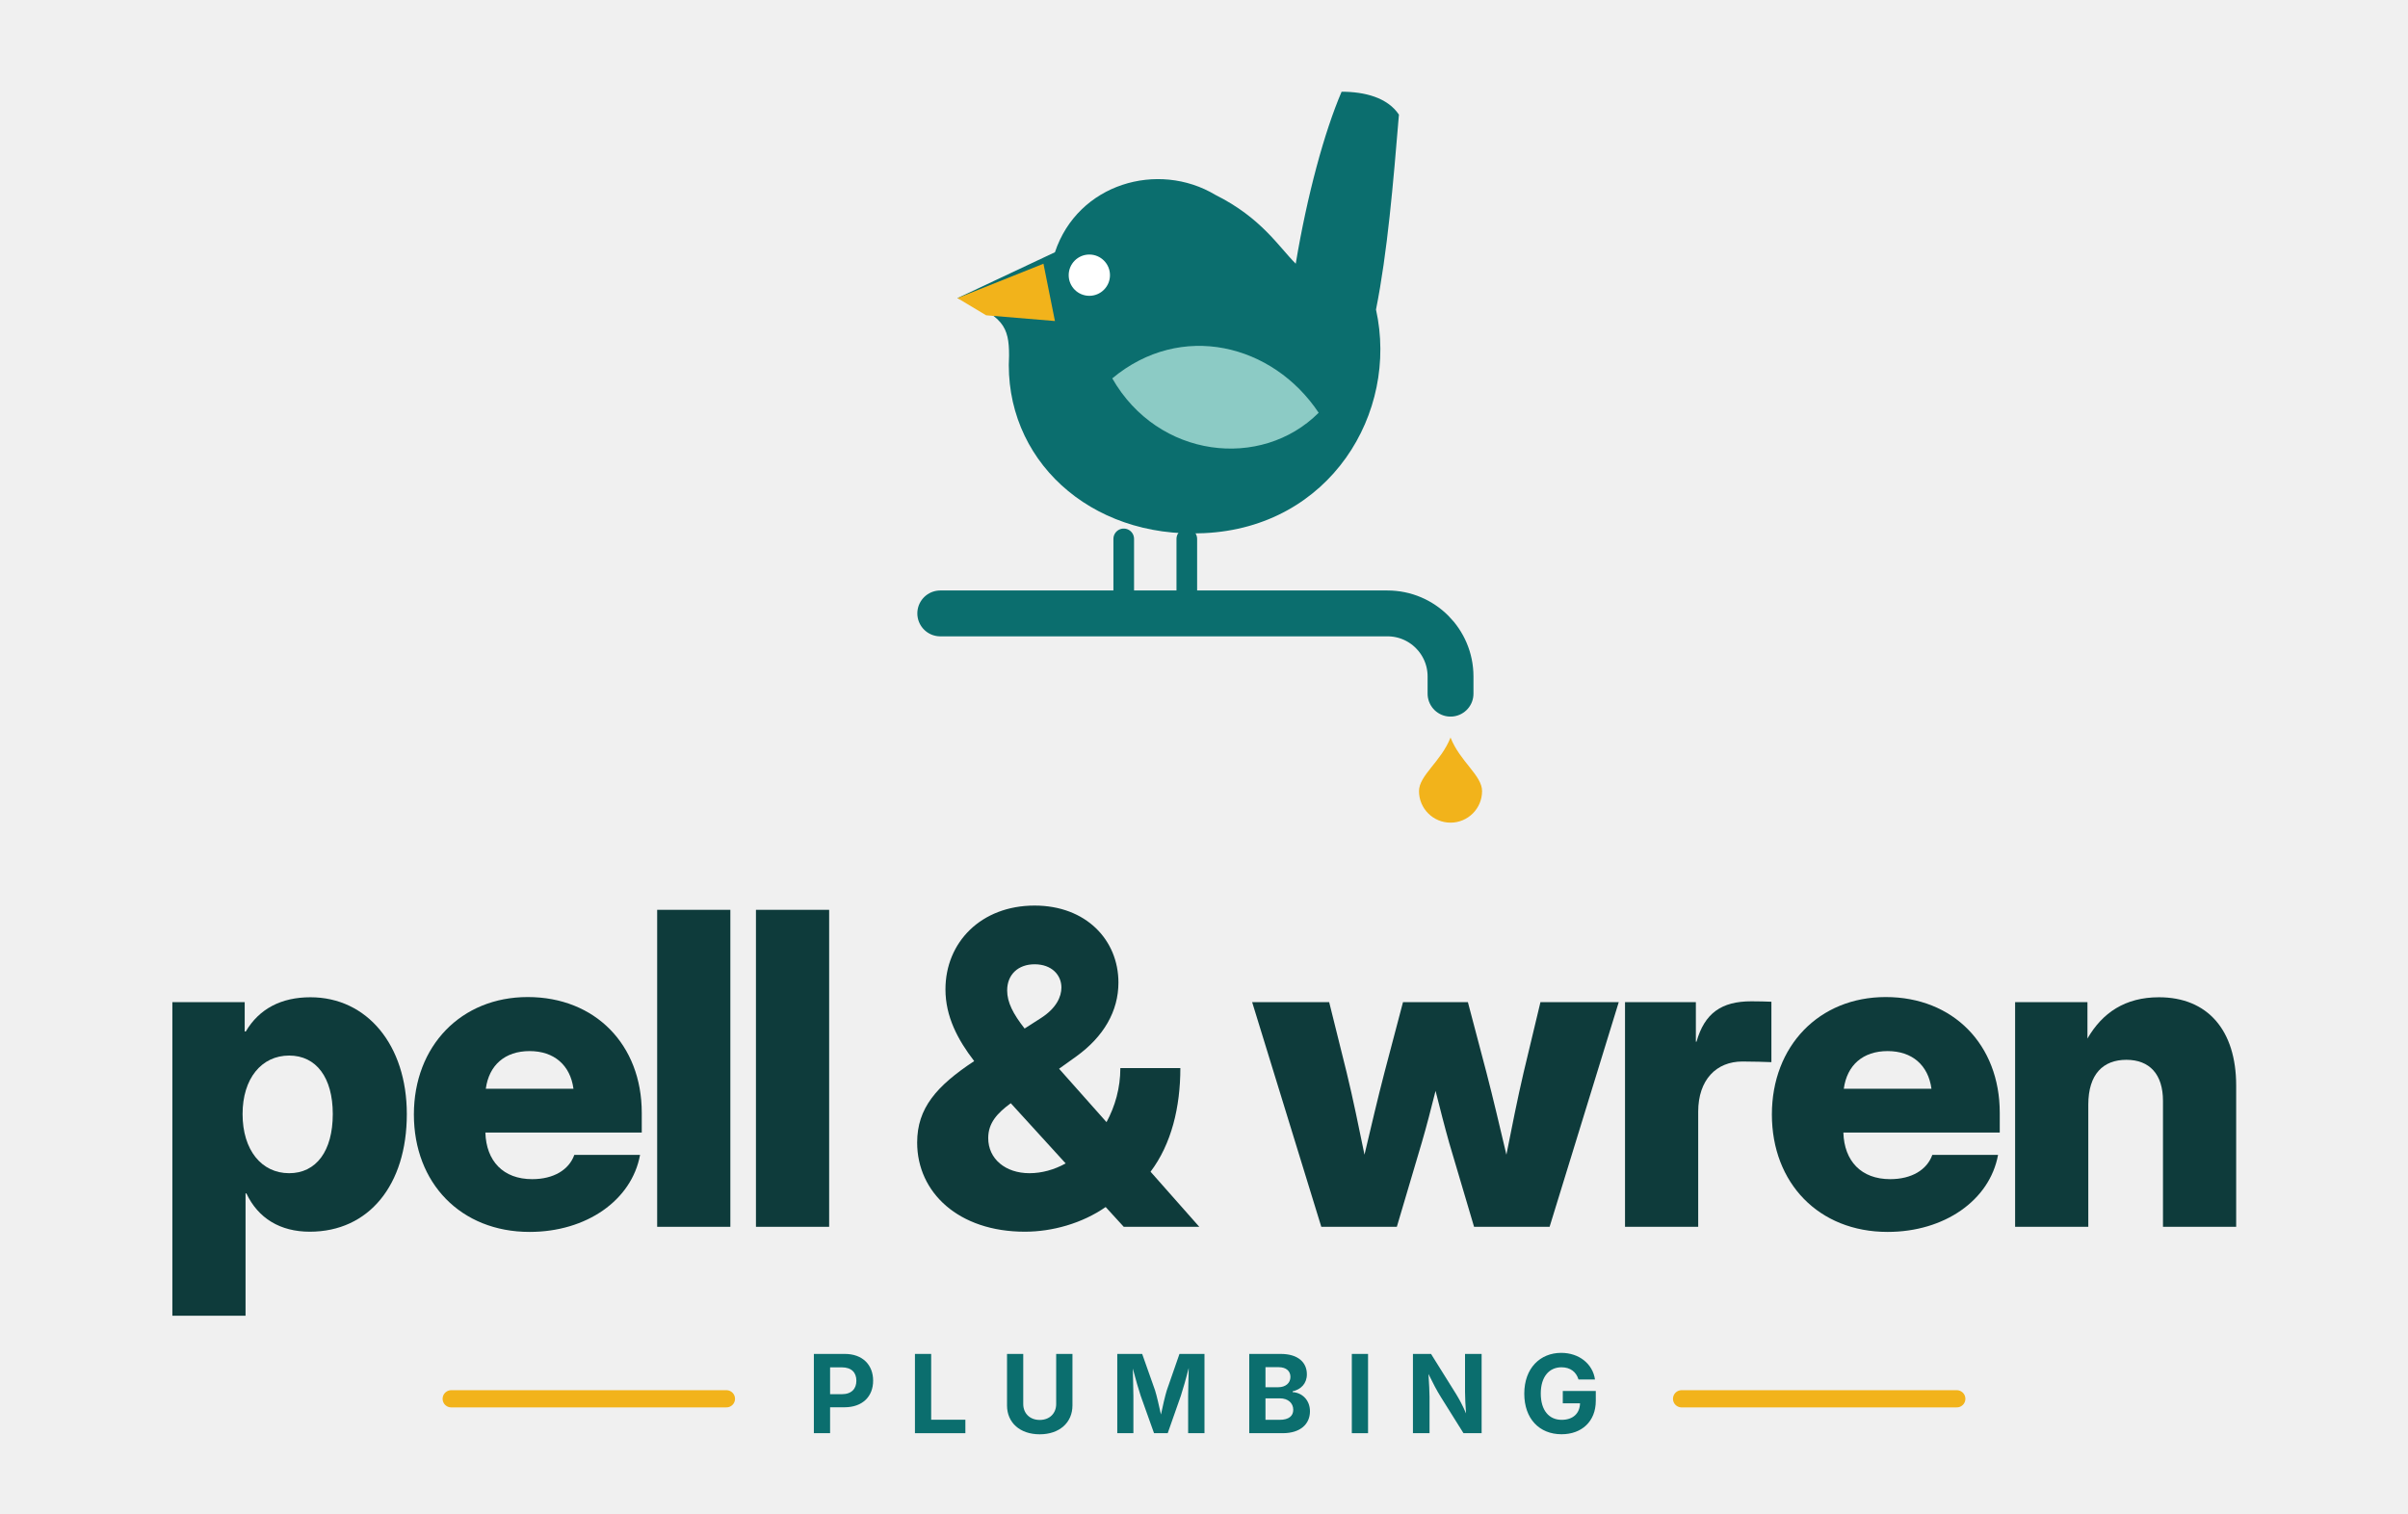
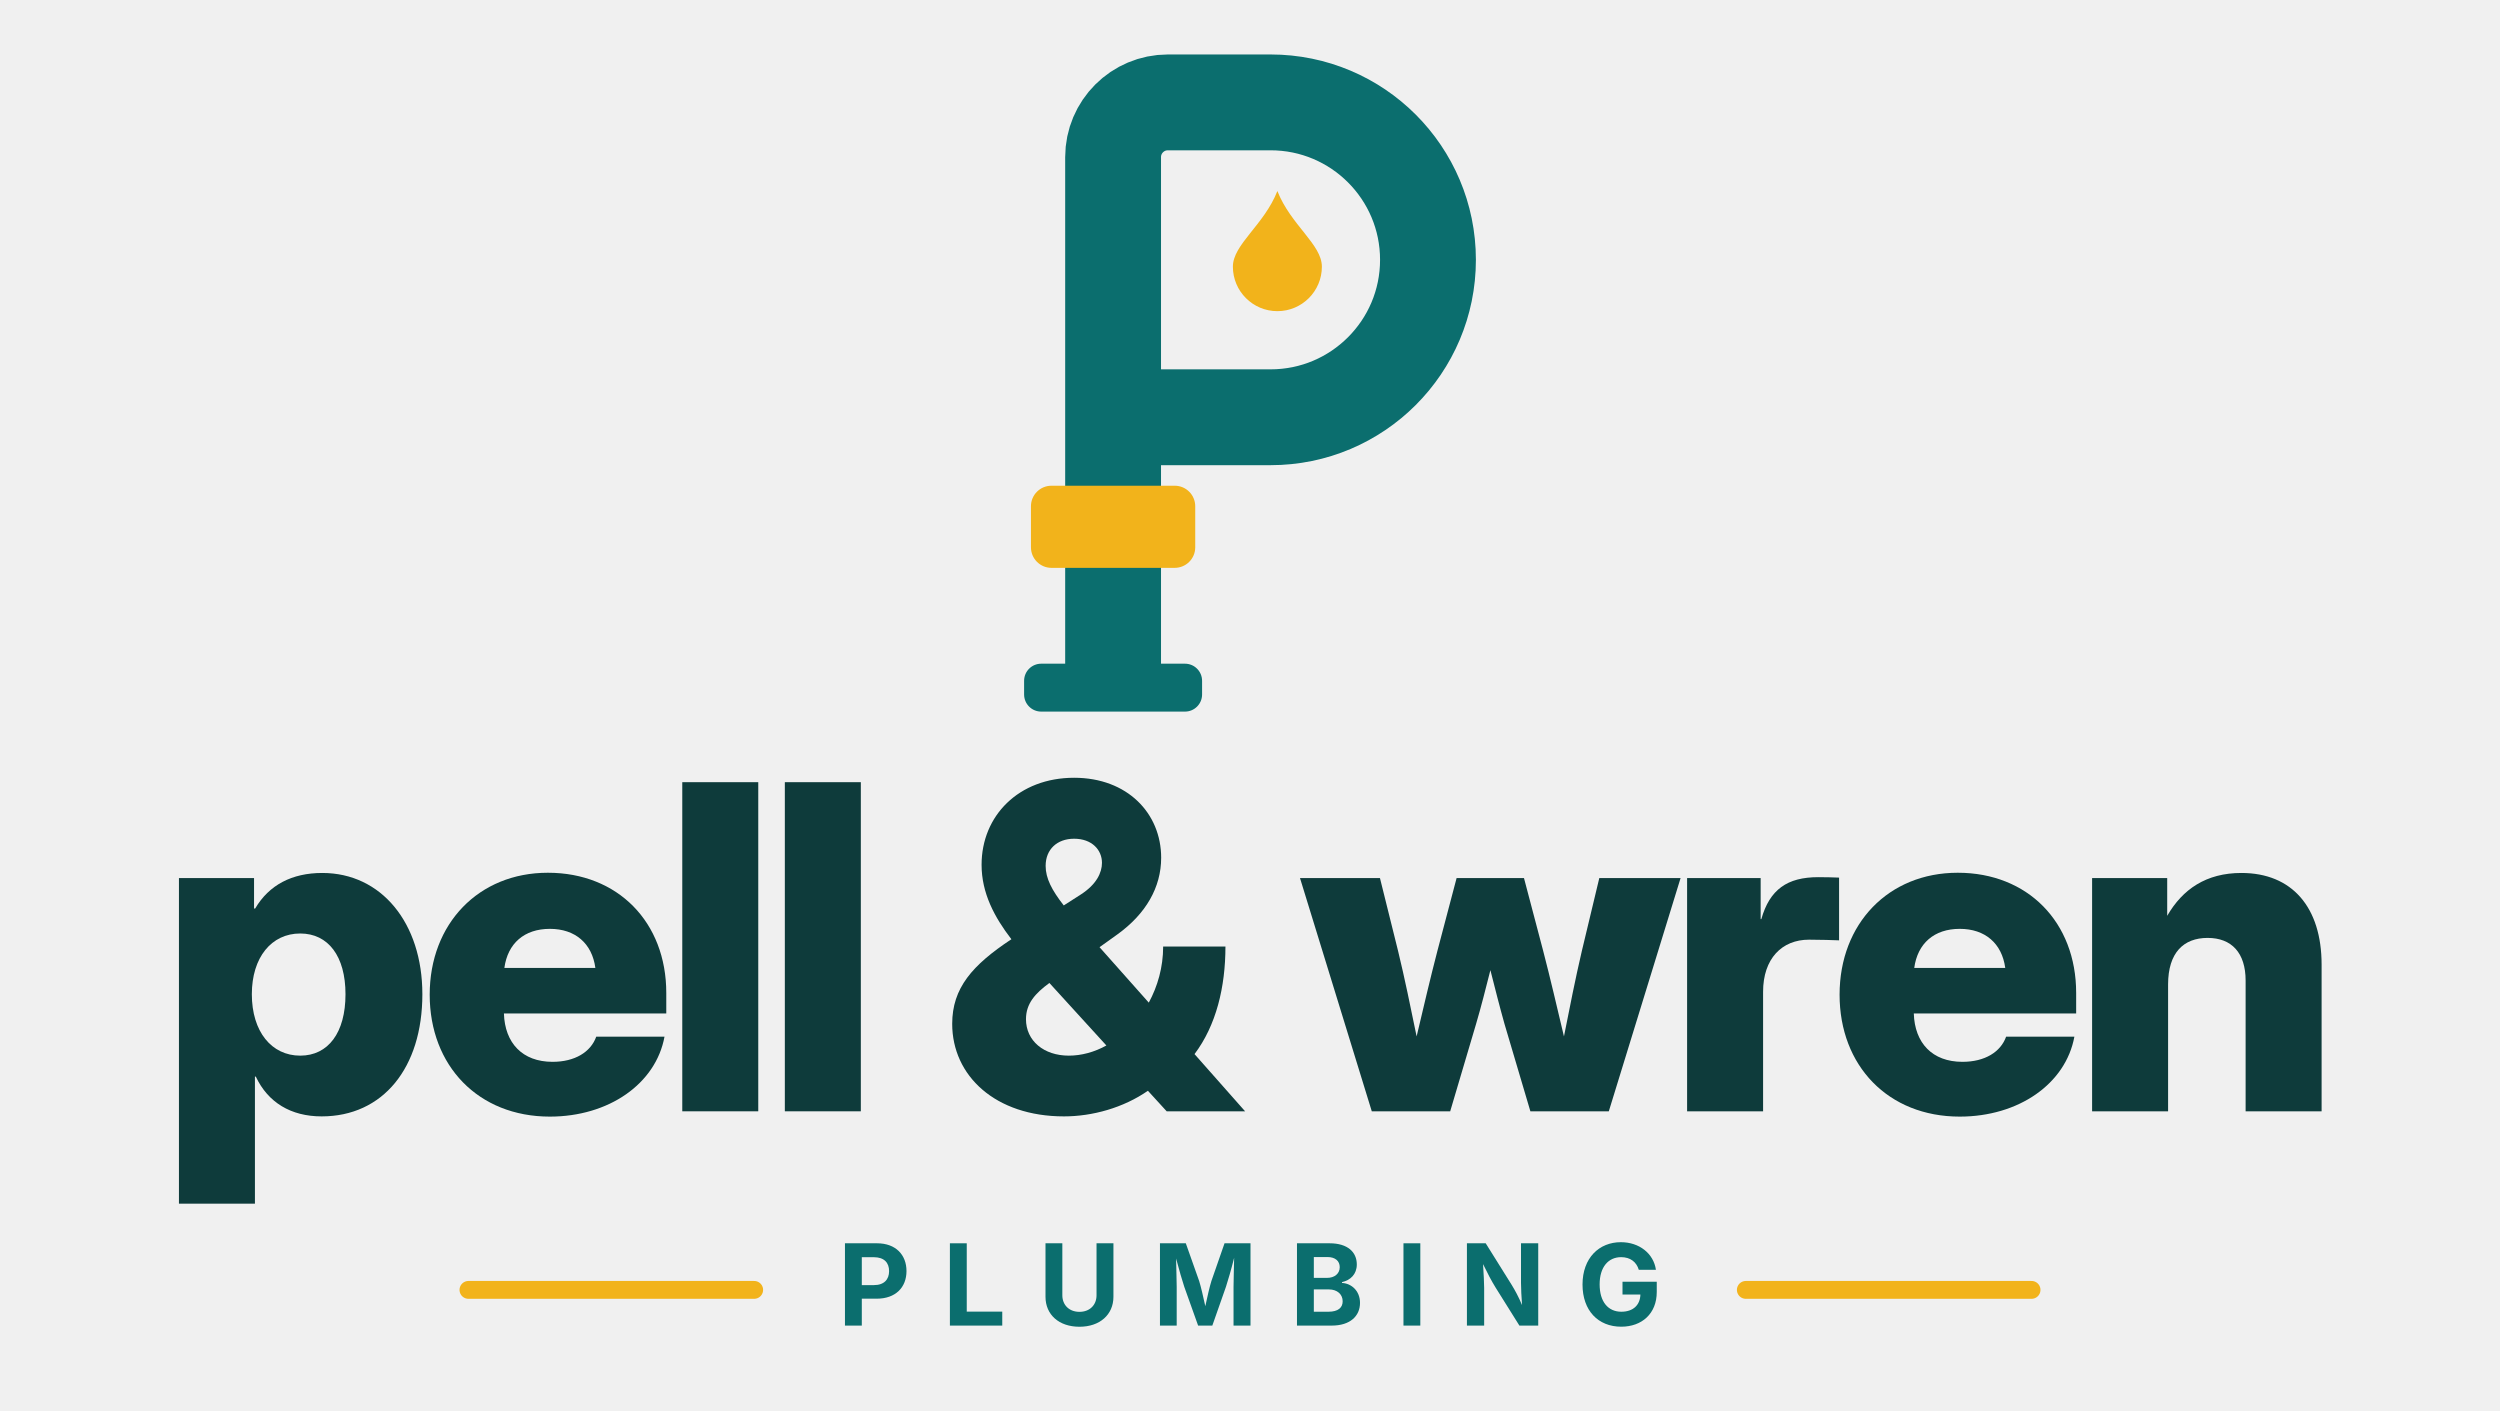
- <svg xmlns="http://www.w3.org/2000/svg" viewBox="0 0 420 264" role="img" aria-label="Pell &amp; Wren Plumbing" width="420">
-   <g transform="translate(160.0 8.0) scale(1.0)">
-     <path d="M4 99H82a11 11 0 0 1 11 11V113" fill="none" stroke="#0B6E6E" stroke-width="8" stroke-linecap="round" />
-     <path transform="translate(93 130) rotate(0)" d="M0 -9.35C1.65 -5.14 5.50 -2.75 5.50 0a5.5 5.5 0 0 1 -11.0 0C-5.50 -2.75 -1.65 -5.14 0 -9.35Z" fill="#F2B31B" />
-     <path d="M36 86v9.0M47.0 86v9.0" stroke="#0B6E6E" stroke-width="3.6" stroke-linecap="round" />
-     <g transform="translate(0 0) scale(1.0 1.0)">
-       <path d="M7 44L24 36C28 24 42 20 52 26C60 30 63 35 66 38C68 26 71 15 74 8C78 8 82 9 84 12C83 24 82 36 80 46C84 64 72 84 50 85C30 86 15 72 16 54C16 49 15 47 7 44Z" fill="#0B6E6E" />
-       <path d="M7 44L22 38 24 48 12 47Z" fill="#F2B31B" />
-       <circle cx="30" cy="40" r="3.6" fill="#fff" />
-       <path d="M34 58C46 48 62 52 70 64C60 74 42 72 34 58Z" fill="#8CCBC5" />
-     </g>
+ <svg xmlns="http://www.w3.org/2000/svg" viewBox="0 0 420 237" role="img" aria-label="Pell &amp; Wren Plumbing" width="420">
+   <g transform="translate(150.2 1.1) scale(1.15)">
+     <path d="M32 98V22a8 8 0 0 1 8-8H55a23 23 0 0 1 0 46H32" fill="none" stroke="#0B6E6E" stroke-width="14" />
+     <rect x="20" y="70" width="24" height="12" rx="3" fill="#F2B31B" />
+     <rect x="19" y="96" width="26" height="7" rx="2.5" fill="#0B6E6E" />
+     <path transform="translate(56 38) rotate(0)" d="M0 -11.05C1.95 -6.08 6.50 -3.25 6.50 0a6.5 6.5 0 0 1 -13.0 0C-6.50 -3.25 -1.95 -6.08 0 -11.05Z" fill="#F2B31B" />
  </g>
-   <g transform="translate(26.5 214.0)">
+   <g transform="translate(26.5 186.7)">
    <g fill="#0E3B3B">
      <path transform="translate(0.00 0) scale(0.03711 -0.03711)" d="M96 -418H440V157H444C499 40 603 -23 742 -23C1019 -23 1198 196 1198 530C1198 853 1012 1079 745 1079C608 1079 504 1025 441 918H436V1056H96ZM645 252C515 252 426 361 426 530C426 697 515 805 645 805C772 805 850 702 850 530C850 356 772 252 645 252Z" />
      <path transform="translate(43.76 0) scale(0.03711 -0.03711)" d="M596 -24C863 -24 1076 125 1115 338H806C781 268 709 224 608 224C472 224 392 309 388 443H1123V536C1123 856 904 1080 587 1080C274 1080 52 850 52 528C52 206 272 -24 596 -24ZM390 649C405 760 480 826 596 826C711 826 787 760 802 649Z" />
      <path transform="translate(84.56 0) scale(0.03711 -0.03711)" d="M440 1490H96V0H440Z" />
      <path transform="translate(101.79 0) scale(0.03711 -0.03711)" d="M440 1490H96V0H440Z" />
      <path transform="translate(131.54 0) scale(0.03711 -0.03711)" d="M558 -23C687 -23 827 16 938 93L1023 0H1378L1149 259C1247 389 1289 562 1289 746H1007C1007 652 982 566 942 492L719 743L800 801C929 894 998 1014 998 1148C998 1349 845 1510 604 1510C353 1510 185 1338 185 1116C185 988 243 879 320 779C143 662 52 558 52 396C52 161 247 -23 558 -23ZM750 298C696 268 637 252 580 252C467 252 386 319 386 417C386 488 428 534 492 581ZM557 932C503 1001 475 1055 475 1111C475 1186 527 1234 604 1234C685 1234 730 1183 730 1125C730 1081 706 1028 635 982Z" />
      <path transform="translate(191.75 0) scale(0.03711 -0.03711)" d="M329 0H684L801 395C824 473 845 556 866 639C887 556 908 473 930 395L1047 0H1402L1727 1056H1359L1280 726C1251 602 1225 470 1199 339C1168 470 1137 603 1105 726L1018 1056H713L626 726C594 603 563 470 532 339C505 470 478 603 448 726L366 1056H4Z" />
      <path transform="translate(253.37 0) scale(0.03711 -0.03711)" d="M96 0H440V541C440 691 525 777 648 777C698 777 759 775 784 774V1058C756 1059 727 1060 690 1060C549 1060 470 1004 432 870H429V1056H96Z" />
      <path transform="translate(280.62 0) scale(0.03711 -0.03711)" d="M596 -24C863 -24 1076 125 1115 338H806C781 268 709 224 608 224C472 224 392 309 388 443H1123V536C1123 856 904 1080 587 1080C274 1080 52 850 52 528C52 206 272 -24 596 -24ZM390 649C405 760 480 826 596 826C711 826 787 760 802 649Z" />
      <path transform="translate(321.41 0) scale(0.03711 -0.03711)" d="M440 574C440 718 510 785 619 785C728 785 791 717 791 592V0H1135V664C1135 924 1001 1079 772 1079C613 1079 506 1006 436 885V1056H96V0H440Z" />
    </g>
  </g>
-   <g transform="translate(140.7 250.0)">
+   <g transform="translate(140.7 222.7)">
    <g fill="#0B6E6E">
      <path transform="translate(0.00 0) scale(0.00928 -0.00928)" d="M135 0H440V487H709C1052 487 1249 692 1249 987C1249 1280 1055 1490 716 1490H135ZM440 733V1238H659C846 1238 934 1137 934 987C934 837 846 733 660 733Z" />
      <path transform="translate(17.63 0) scale(0.00928 -0.00928)" d="M135 0H1083V253H440V1490H135Z" />
      <path transform="translate(33.69 0) scale(0.00928 -0.00928)" d="M750 -21C1118 -21 1365 197 1365 523V1490H1059V548C1059 374 937 249 750 249C563 249 440 374 440 548V1490H135V523C135 197 379 -21 750 -21Z" />
      <path transform="translate(52.92 0) scale(0.00928 -0.00928)" d="M135 0H438V703C438 815 430 1034 427 1215C480 1015 540 806 575 703L826 0H1083L1330 703C1365 809 1428 1026 1478 1227C1475 1039 1467 815 1467 703V0H1774V1490H1304L1066 806C1036 711 990 512 956 351C921 513 875 712 845 806L603 1490H135Z" />
      <path transform="translate(75.94 0) scale(0.00928 -0.00928)" d="M135 0H764C1100 0 1276 175 1276 411C1276 632 1118 764 950 772V787C1103 821 1218 930 1218 1107C1218 1330 1053 1490 726 1490H135ZM440 251V655H712C865 655 962 565 962 440C962 327 883 251 704 251ZM440 864V1241H687C830 1241 909 1167 909 1058C909 938 812 864 681 864Z" />
      <path transform="translate(93.83 0) scale(0.00928 -0.00928)" d="M440 1490H135V0H440Z" />
      <path transform="translate(104.49 0) scale(0.00928 -0.00928)" d="M135 0H447V685C447 773 438 933 427 1113C519 927 574 818 657 684L1085 0H1426V1490H1114V775C1114 677 1122 517 1133 371C1068 526 1005 639 946 736L475 1490H135Z" />
      <path transform="translate(124.29 0) scale(0.00928 -0.00928)" d="M795 -20C1169 -20 1438 217 1438 608V794H818V562H1142C1137 371 1009 251 797 251C558 251 404 430 404 746C404 1062 563 1239 793 1239C959 1239 1071 1152 1113 1010H1423C1381 1304 1123 1510 788 1510C396 1510 94 1226 94 743C94 272 377 -20 795 -20Z" />
    </g>
  </g>
-   <path d="M78.7 244.0H126.7M293.3 244.0H341.3" stroke="#F2B31B" stroke-width="3" stroke-linecap="round" />
+   <path d="M78.7 216.7H126.7M293.3 216.7H341.3" stroke="#F2B31B" stroke-width="3" stroke-linecap="round" />
</svg>
